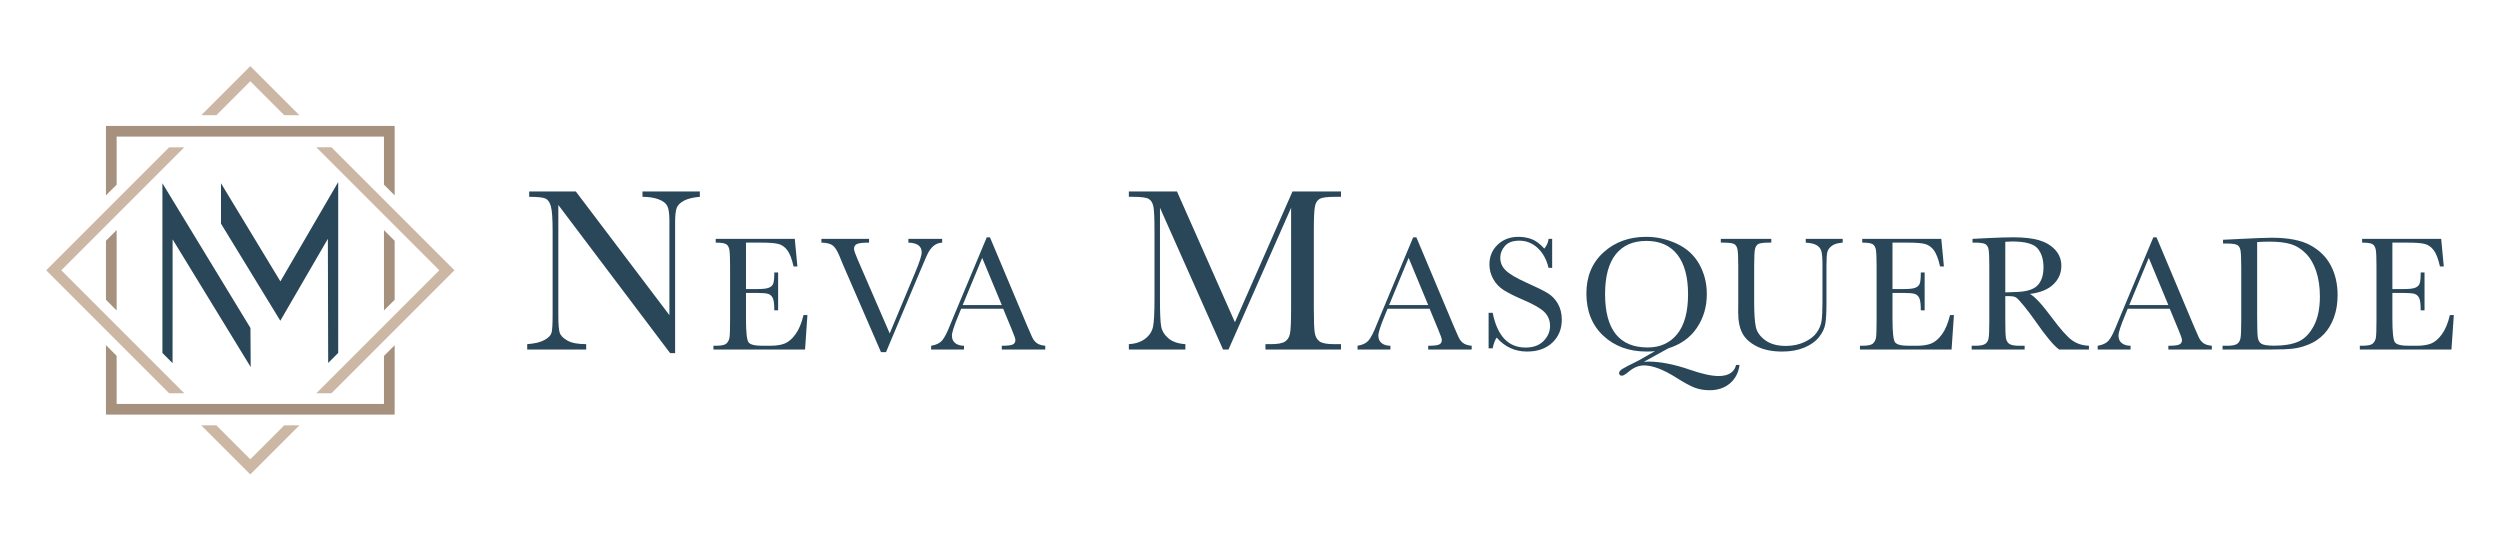
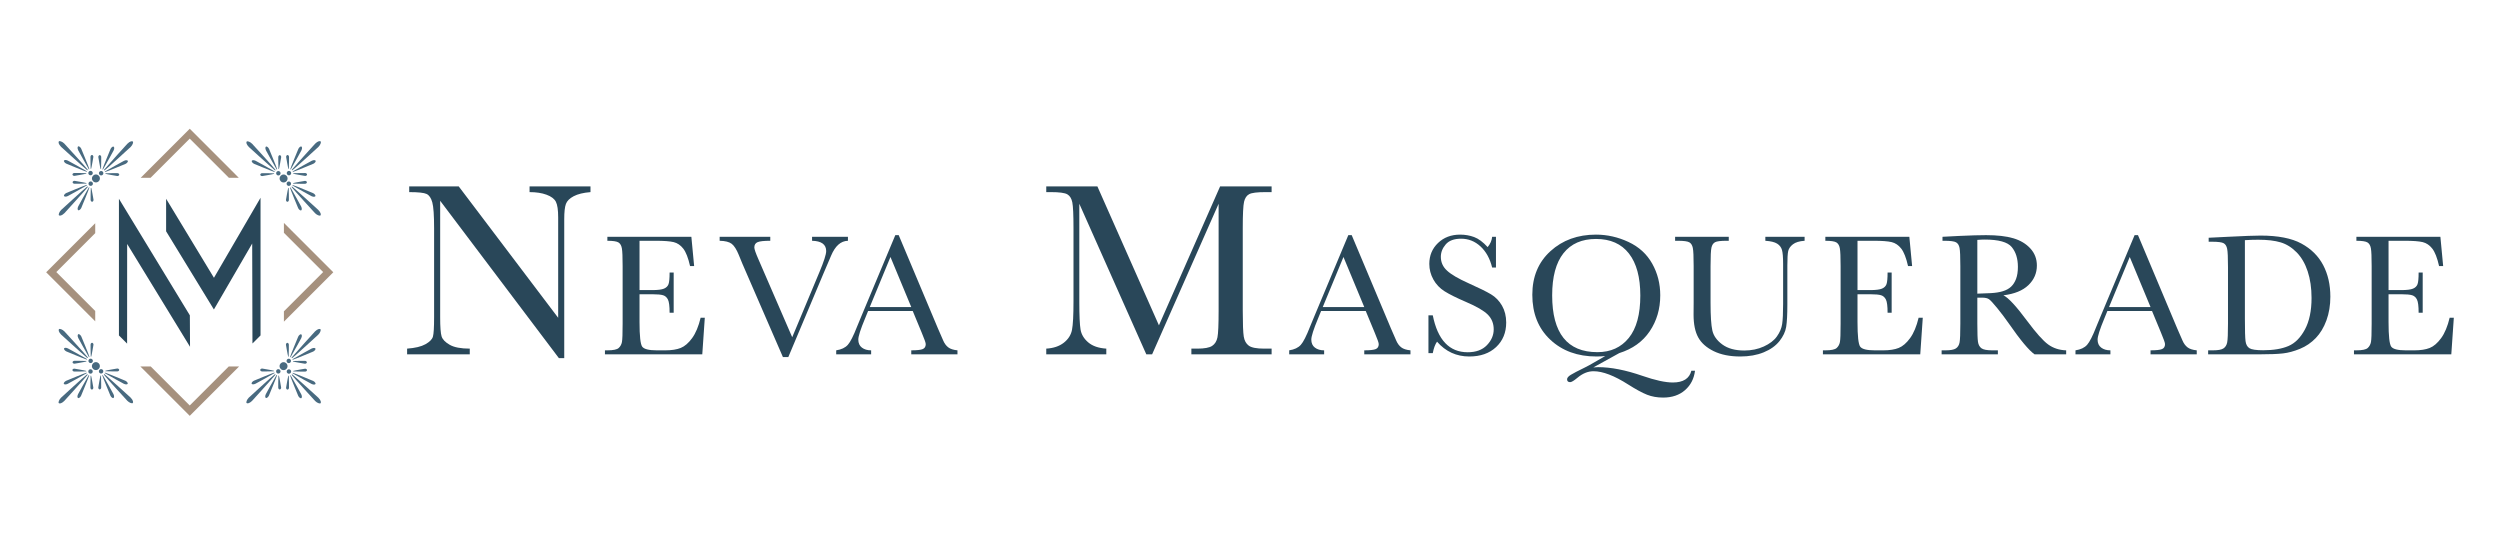
<svg xmlns="http://www.w3.org/2000/svg" id="Layer_1" data-name="Layer 1" viewBox="0 0 693.75 150">
  <defs>
    <style>
      .cls-1 {
        fill: #a6917e;
      }

      .cls-2 {
-         fill: #ccb7a5;
+         fill: #294759;
      }

      .cls-3 {
-         fill: #294759;
+         fill: #486a80;
      }
    </style>
  </defs>
  <g>
-     <path class="cls-3" d="M185.955,97.992l-31.019-41.111v30.437c0,2.523.124,4.183.372,4.981s.954,1.531,2.119,2.199,2.911,1.003,5.24,1.003v1.488h-16.367v-1.488c2.092-.151,3.687-.534,4.787-1.148s1.752-1.278,1.957-1.989.307-2.394.307-5.046v-23.256c0-3.364-.156-5.617-.469-6.76s-.809-1.876-1.488-2.199-2.194-.485-4.545-.485v-1.488h12.938l25.973,34.318v-26.232c0-1.941-.199-3.299-.598-4.076s-1.213-1.391-2.442-1.844-2.706-.679-4.431-.679v-1.488h15.914v1.488c-1.854.151-3.315.507-4.383,1.067s-1.747,1.235-2.038,2.022-.437,2.119-.437,3.995v36.291h-1.391Z" />
-     <path class="cls-3" d="M222.974,87.434h1.088l-.658,9.555h-25.426v-1.042h.633c1.526,0,2.509-.204,2.956-.612.445-.407.728-.925.849-1.55.12-.627.181-2.222.181-4.79v-15.057c0-2.34-.065-3.879-.193-4.619-.128-.739-.422-1.256-.883-1.551-.461-.294-1.43-.441-2.91-.441v-1.042h21.941l.724,7.652h-1.063c-.484-2.143-1.075-3.663-1.778-4.562-.702-.898-1.536-1.464-2.503-1.698-.965-.233-2.52-.35-4.663-.35h-4.257v12.883h3.26c1.495,0,2.54-.128,3.136-.385.597-.256.989-.644,1.178-1.166.189-.52.283-1.535.283-3.044h1.063v10.505h-1.063c0-1.706-.144-2.849-.43-3.43-.287-.581-.706-.96-1.257-1.132-.551-.174-1.482-.261-2.797-.261h-3.373v7.268c0,3.637.235,5.778.702,6.419s1.728.962,3.782.962h2.286c1.616,0,2.943-.208,3.985-.623s2.034-1.268,2.977-2.558c.943-1.291,1.687-3.069,2.23-5.333Z" />
-     <path class="cls-3" d="M245.873,97.713h-1.403l-10.597-24.407c-.195-.438-.505-1.193-.927-2.264-.589-1.449-1.209-2.423-1.857-2.921-.65-.499-1.698-.763-3.147-.792v-1.042h13.222v1.042c-1.646,0-2.751.121-3.317.363s-.849.701-.849,1.38c0,.438.354,1.465,1.063,3.08l8.83,20.378,7.088-16.958c1.191-2.838,1.788-4.687,1.788-5.547,0-1.736-1.23-2.633-3.69-2.694v-1.042h9.373v1.042c-.951.03-1.788.369-2.513,1.019-.725.648-1.35,1.6-1.879,2.853l-2.061,4.822-9.125,21.69Z" />
-     <path class="cls-3" d="M278.379,85.669h-11.66l-.792,1.947c-1.177,2.822-1.766,4.663-1.766,5.524,0,.92.313,1.619.939,2.094s1.43.713,2.411.713v1.042h-9.124v-1.042c1.359-.212,2.369-.69,3.034-1.438.664-.747,1.464-2.321,2.4-4.721.075-.226.438-1.101,1.086-2.625l8.921-21.306h.884l10.256,24.384,1.404,3.216c.317.725.743,1.294,1.279,1.709.535.416,1.34.677,2.411.782v1.042h-12.067v-1.042c1.478,0,2.478-.109,3-.329.52-.218.78-.652.78-1.302,0-.332-.348-1.321-1.042-2.965l-2.354-5.683ZM277.994,84.65l-5.434-13.088-5.412,13.088h10.846Z" />
-     <path class="cls-3" d="M342.688,89.421l15.979-36.291h13.456v1.488h-1.617c-2.156,0-3.569.178-4.237.534s-1.116,1.019-1.342,1.989-.34,3.278-.34,6.922v21.51c0,3.45.086,5.709.259,6.776s.609,1.86,1.31,2.377,2.043.776,4.027.776h1.941v1.488h-20.96v-1.488h1.553c1.854,0,3.143-.237,3.865-.712s1.186-1.213,1.391-2.216c.205-1.003.307-3.337.307-7.003v-27.914l-17.369,39.332h-1.52l-17.499-39.332v25.682c0,3.515.108,5.908.323,7.181.216,1.272.884,2.388,2.005,3.348s2.695,1.504,4.722,1.633v1.488h-15.687v-1.488c1.876-.108,3.402-.62,4.577-1.536s1.892-2.043,2.151-3.38.388-3.817.388-7.439v-19.084c0-3.493-.102-5.747-.307-6.76s-.636-1.714-1.294-2.102-2.097-.582-4.318-.582h-1.197v-1.488h13.359l16.076,36.291Z" />
-     <path class="cls-3" d="M396.71,85.669h-11.66l-.792,1.947c-1.177,2.822-1.766,4.663-1.766,5.524,0,.92.313,1.619.939,2.094s1.43.713,2.411.713v1.042h-9.124v-1.042c1.359-.212,2.369-.69,3.034-1.438.664-.747,1.464-2.321,2.4-4.721.075-.226.438-1.101,1.086-2.625l8.921-21.306h.884l10.256,24.384,1.404,3.216c.317.725.743,1.294,1.279,1.709.535.416,1.34.677,2.411.782v1.042h-12.067v-1.042c1.478,0,2.478-.109,3-.329.52-.218.78-.652.78-1.302,0-.332-.348-1.321-1.042-2.965l-2.354-5.683ZM396.325,84.65l-5.434-13.088-5.412,13.088h10.846Z" />
-     <path class="cls-3" d="M413.088,96.673v-9.872h1.132c1.283,6.43,4.325,9.646,9.125,9.646,2.158,0,3.83-.616,5.015-1.846,1.185-1.229,1.778-2.606,1.778-4.132,0-1.539-.522-2.83-1.562-3.871-1.042-1.027-2.943-2.129-5.706-3.306-2.461-1.057-4.317-1.981-5.57-2.774-1.253-.792-2.23-1.823-2.931-3.09-.702-1.268-1.054-2.619-1.054-4.054,0-2.187.759-4.011,2.276-5.468,1.516-1.457,3.438-2.185,5.761-2.185,1.299,0,2.522.212,3.668.633,1.147.423,2.325,1.299,3.532,2.627.694-.83,1.086-1.728,1.177-2.694h.997v8.038h-.997c-.573-2.34-1.588-4.181-3.044-5.524s-3.144-2.015-5.061-2.015c-1.826,0-3.166.495-4.019,1.482-.853.989-1.279,2.071-1.279,3.249,0,1.419.535,2.619,1.608,3.6,1.055.996,2.965,2.113,5.728,3.35,2.642,1.178,4.562,2.125,5.763,2.842,1.199.717,2.162,1.709,2.887,2.977.724,1.268,1.086,2.732,1.086,4.392,0,2.627-.876,4.763-2.627,6.408-1.751,1.644-4.09,2.468-7.019,2.468-3.365,0-6.174-1.291-8.422-3.872-.499.71-.869,1.706-1.111,2.989h-1.132Z" />
-     <path class="cls-3" d="M459.265,97.442c-.71.075-1.472.113-2.287.113-4.935,0-8.962-1.468-12.08-4.404-3.117-2.935-4.675-6.841-4.675-11.717,0-4.724,1.581-8.524,4.744-11.4,3.162-2.875,7.12-4.313,11.875-4.313,2.929,0,5.759.637,8.491,1.914,2.732,1.275,4.801,3.162,6.204,5.66,1.404,2.497,2.106,5.264,2.106,8.298,0,3.532-.918,6.656-2.751,9.373-1.834,2.717-4.488,4.619-7.96,5.706l-6.77,3.736c.468-.046.876-.069,1.222-.069,3.352,0,7.208.755,11.57,2.264,3.352,1.162,6.008,1.744,7.97,1.744,2.717,0,4.332-1.027,4.845-3.08h.951c-.257,2.084-1.125,3.774-2.604,5.071-1.48,1.298-3.39,1.947-5.729,1.947-1.539,0-2.939-.249-4.199-.747-1.26-.499-2.902-1.389-4.925-2.673-3.623-2.309-6.642-3.464-9.057-3.464-1.449,0-2.853.573-4.212,1.721-.906.753-1.532,1.132-1.879,1.132-.544,0-.815-.249-.815-.748,0-.377.325-.766.973-1.166.65-.4,1.872-1.038,3.668-1.914.377-.181.755-.377,1.132-.588l4.189-2.4ZM445.408,81.593c0,4.935.985,8.642,2.956,11.117,1.969,2.476,4.925,3.713,8.864,3.713,3.456,0,6.189-1.237,8.195-3.713,2.008-2.476,3.012-6.167,3.012-11.073,0-4.77-.989-8.426-2.966-10.969s-4.845-3.815-8.604-3.815c-3.698,0-6.532,1.241-8.501,3.725-1.97,2.482-2.956,6.155-2.956,11.015Z" />
-     <path class="cls-3" d="M501.093,66.287h10.256v1.042c-1.359.09-2.373.396-3.046.916-.671.522-1.082,1.106-1.233,1.755-.151.65-.226,1.91-.226,3.782v10.212c0,2.611-.102,4.55-.306,5.818s-.792,2.513-1.766,3.736c-.974,1.222-2.344,2.197-4.111,2.921-1.766.725-3.803,1.088-6.113,1.088-2.732,0-5.045-.465-6.939-1.392-1.894-.929-3.245-2.129-4.053-3.601-.807-1.472-1.212-3.445-1.212-5.921l.023-3.147v-9.555c0-2.445-.071-4.022-.216-4.732-.143-.709-.445-1.199-.906-1.472-.46-.271-1.468-.407-3.022-.407h-.702v-1.042h14.015v1.042h-.612c-1.509,0-2.497.124-2.965.373-.469.249-.782.713-.941,1.392-.158.679-.237,2.295-.237,4.845v9.669c0,3.35.155,5.728.464,7.132.31,1.404,1.182,2.631,2.616,3.679,1.434,1.05,3.342,1.574,5.728,1.574,1.872,0,3.574-.352,5.107-1.054,1.531-.701,2.671-1.577,3.418-2.625.748-1.05,1.204-2.129,1.371-3.239.166-1.109.249-2.856.249-5.241v-10.461c0-1.735-.098-2.95-.295-3.644-.195-.694-.619-1.245-1.268-1.654-.648-.407-1.675-.656-3.078-.747v-1.042Z" />
-     <path class="cls-3" d="M541.131,87.434h1.088l-.658,9.555h-25.426v-1.042h.633c1.526,0,2.509-.204,2.956-.612.445-.407.728-.925.849-1.55.12-.627.181-2.222.181-4.79v-15.057c0-2.34-.065-3.879-.193-4.619-.128-.739-.422-1.256-.883-1.551-.461-.294-1.43-.441-2.91-.441v-1.042h21.941l.724,7.652h-1.063c-.484-2.143-1.075-3.663-1.778-4.562-.702-.898-1.536-1.464-2.503-1.698-.965-.233-2.52-.35-4.663-.35h-4.257v12.883h3.26c1.495,0,2.54-.128,3.136-.385.597-.256.989-.644,1.178-1.166.189-.52.283-1.535.283-3.044h1.063v10.505h-1.063c0-1.706-.144-2.849-.43-3.43-.287-.581-.706-.96-1.257-1.132-.551-.174-1.482-.261-2.797-.261h-3.373v7.268c0,3.637.235,5.778.702,6.419s1.728.962,3.782.962h2.286c1.616,0,2.943-.208,3.985-.623s2.034-1.268,2.977-2.558c.943-1.291,1.687-3.069,2.23-5.333Z" />
-     <path class="cls-3" d="M579.677,96.99h-8.264c-1.464-1.027-3.705-3.713-6.724-8.061-.966-1.388-1.97-2.721-3.012-3.996-1.042-1.276-1.759-2.053-2.151-2.333-.392-.279-1.004-.418-1.834-.418h-1.222v6.814c0,2.415.057,3.997.17,4.744s.415,1.302.906,1.664,1.43.543,2.819.543h1.472v1.042h-14.694v-1.042h.996c1.313,0,2.222-.166,2.728-.499.505-.332.826-.849.962-1.55.136-.702.204-2.336.204-4.903v-15.057c0-2.445-.067-4.022-.204-4.732-.136-.709-.438-1.199-.906-1.472-.468-.271-1.48-.407-3.034-.407h-.52v-1.042l4.392-.226c2.929-.136,5.252-.204,6.973-.204,2.929,0,5.31.271,7.144.815,1.833.543,3.317,1.434,4.449,2.671s1.698,2.717,1.698,4.438c0,2.007-.74,3.721-2.22,5.139-1.478,1.419-3.652,2.302-6.52,2.65,1.283.619,3.35,2.853,6.204,6.702,2.325,3.124,4.151,5.17,5.48,6.136,1.328.965,2.898,1.478,4.709,1.539v1.042ZM556.47,81.14c1.132-.031,2.302-.075,3.509-.136s2.256-.226,3.147-.499c.891-.271,1.612-.667,2.163-1.189.551-.52.985-1.204,1.302-2.049s.476-1.887.476-3.124c0-2.159-.54-3.887-1.62-5.186-1.078-1.298-3.43-1.946-7.053-1.946-.558,0-1.199.03-1.925.09v14.038Z" />
-     <path class="cls-3" d="M602.101,85.669h-11.66l-.792,1.947c-1.177,2.822-1.766,4.663-1.766,5.524,0,.92.313,1.619.939,2.094s1.43.713,2.411.713v1.042h-9.124v-1.042c1.359-.212,2.369-.69,3.034-1.438.664-.747,1.464-2.321,2.4-4.721.075-.226.438-1.101,1.086-2.625l8.921-21.306h.884l10.256,24.384,1.404,3.216c.317.725.743,1.294,1.279,1.709.535.416,1.34.677,2.411.782v1.042h-12.067v-1.042c1.478,0,2.478-.109,3-.329.52-.218.78-.652.78-1.302,0-.332-.348-1.321-1.042-2.965l-2.354-5.683ZM601.717,84.65l-5.434-13.088-5.412,13.088h10.846Z" />
-     <path class="cls-3" d="M616.895,66.536l5.05-.249c4.212-.212,7.049-.317,8.514-.317,4.558,0,8.113.694,10.663,2.082,2.551,1.389,4.45,3.272,5.695,5.65s1.868,5.121,1.868,8.231c0,2.249-.34,4.306-1.019,6.17-.679,1.864-1.612,3.411-2.797,4.642-1.186,1.23-2.559,2.166-4.121,2.807s-3.044,1.042-4.449,1.199c-1.404.159-3.381.239-5.933.239h-13.607v-1.042h1.267c1.314,0,2.222-.166,2.729-.499.505-.332.83-.849.973-1.55.144-.702.216-2.336.216-4.903v-14.807c0-2.445-.071-4.026-.216-4.743-.143-.717-.445-1.208-.906-1.472s-1.468-.396-3.023-.396h-.906v-1.042ZM626.36,67.17v20.514c0,3.034.057,4.989.17,5.864.113.876.453,1.491,1.019,1.845.566.356,1.761.532,3.589.532,2.671,0,4.868-.365,6.588-1.098,1.721-.732,3.159-2.173,4.314-4.323s1.732-4.895,1.732-8.231c0-2.596-.336-4.914-1.008-6.952-.671-2.038-1.633-3.694-2.887-4.969-1.252-1.276-2.642-2.144-4.166-2.604-1.524-.461-3.478-.691-5.864-.691-1.147,0-2.31.038-3.487.113Z" />
-     <path class="cls-3" d="M679.849,87.434h1.088l-.658,9.555h-25.426v-1.042h.633c1.526,0,2.509-.204,2.956-.612.445-.407.728-.925.849-1.55.12-.627.181-2.222.181-4.79v-15.057c0-2.34-.065-3.879-.193-4.619-.128-.739-.422-1.256-.883-1.551-.461-.294-1.43-.441-2.91-.441v-1.042h21.941l.724,7.652h-1.063c-.484-2.143-1.075-3.663-1.778-4.562-.702-.898-1.536-1.464-2.503-1.698-.965-.233-2.52-.35-4.663-.35h-4.257v12.883h3.26c1.495,0,2.54-.128,3.136-.385.597-.256.989-.644,1.178-1.166.189-.52.283-1.535.283-3.044h1.063v10.505h-1.063c0-1.706-.144-2.849-.43-3.43-.287-.581-.706-.96-1.257-1.132-.551-.174-1.482-.261-2.797-.261h-3.373v7.268c0,3.637.235,5.778.702,6.419s1.728.962,3.782.962h2.286c1.616,0,2.943-.208,3.985-.623s2.034-1.268,2.977-2.558c.943-1.291,1.687-3.069,2.23-5.333Z" />
+     <path class="cls-2" d="M155.1,99.39l-32.953-43.673v32.334c0,2.68.132,4.444.395,5.292s1.014,1.626,2.251,2.337,3.093,1.065,5.567,1.065v1.581h-17.387v-1.581c2.222-.16,3.917-.567,5.085-1.22s1.861-1.357,2.079-2.113.326-2.543.326-5.36v-24.706c0-3.574-.166-5.967-.498-7.182s-.859-1.993-1.581-2.337-2.331-.515-4.828-.515v-1.581h13.745l27.592,36.458v-27.867c0-2.062-.212-3.505-.636-4.33s-1.289-1.478-2.594-1.959-2.875-.722-4.708-.722v-1.581h16.906v1.581c-1.97.16-3.522.538-4.656,1.134s-1.856,1.311-2.165,2.148-.464,2.251-.464,4.244v38.554h-1.478Z" />
+     <path class="cls-2" d="M194.427,88.174h1.155l-.699,10.151h-27.011v-1.107h.673c1.621,0,2.666-.216,3.14-.65.472-.432.773-.982.902-1.646.127-.666.192-2.361.192-5.088v-15.995c0-2.485-.069-4.121-.205-4.907-.136-.785-.448-1.334-.938-1.648-.49-.312-1.519-.468-3.091-.468v-1.107h23.309l.769,8.129h-1.13c-.514-2.276-1.143-3.891-1.888-4.846-.746-.954-1.632-1.555-2.659-1.804-1.025-.248-2.677-.372-4.954-.372h-4.523v13.686h3.463c1.588,0,2.699-.136,3.332-.409.634-.272,1.051-.684,1.251-1.238.2-.553.301-1.631.301-3.234h1.13v11.16h-1.13c0-1.813-.153-3.027-.457-3.644-.305-.617-.75-1.019-1.336-1.203-.586-.185-1.575-.278-2.971-.278h-3.584v7.721c0,3.864.249,6.138.746,6.819s1.835,1.022,4.017,1.022h2.428c1.717,0,3.127-.22,4.234-.661s2.16-1.347,3.163-2.717c1.002-1.372,1.793-3.26,2.37-5.665Z" />
+     <path class="cls-2" d="M218.753,99.094h-1.49l-11.258-25.929c-.208-.465-.537-1.267-.985-2.405-.626-1.539-1.284-2.574-1.973-3.103-.69-.53-1.804-.81-3.343-.842v-1.107h14.047v1.107c-1.748,0-2.922.129-3.523.385s-.902.744-.902,1.466c0,.465.377,1.556,1.13,3.271l9.381,21.648,7.529-18.015c1.266-3.015,1.9-4.98,1.9-5.893,0-1.844-1.307-2.798-3.92-2.862v-1.107h9.958v1.107c-1.011.031-1.9.392-2.67,1.082-.77.689-1.435,1.699-1.996,3.031l-2.189,5.123-9.694,23.042Z" />
+     <path class="cls-2" d="M253.285,86.299h-12.387l-.842,2.069c-1.25,2.998-1.876,4.954-1.876,5.869,0,.978.332,1.72.998,2.225s1.519.757,2.561.757v1.107h-9.693v-1.107c1.443-.225,2.517-.733,3.223-1.528.706-.793,1.555-2.465,2.55-5.015.08-.241.465-1.17,1.154-2.789l9.477-22.634h.939l10.895,25.904,1.492,3.416c.336.77.789,1.374,1.359,1.815.568.442,1.423.719,2.561.83v1.107h-12.82v-1.107c1.571,0,2.633-.116,3.187-.349.553-.232.829-.693.829-1.383,0-.352-.369-1.403-1.107-3.15l-2.501-6.038ZM252.877,85.216l-5.773-13.904-5.75,13.904h11.523Z" />
+     <path class="cls-2" d="M321.603,90.285l16.975-38.554h14.294v1.581h-1.718c-2.291,0-3.791.189-4.501.567s-1.185,1.082-1.426,2.113-.361,3.482-.361,7.353v22.85c0,3.665.092,6.065.275,7.199s.647,1.976,1.392,2.526,2.17.825,4.278.825h2.062v1.581h-22.266v-1.581h1.649c1.97,0,3.339-.252,4.106-.756s1.26-1.289,1.478-2.354c.218-1.065.326-3.545.326-7.439v-29.654l-18.452,41.784h-1.615l-18.59-41.784v27.283c0,3.734.115,6.277.344,7.628.229,1.352.939,2.537,2.13,3.556s2.863,1.598,5.017,1.735v1.581h-16.665v-1.581c1.993-.115,3.614-.659,4.862-1.632s2.01-2.17,2.285-3.591.412-4.055.412-7.903v-20.273c0-3.711-.109-6.105-.326-7.182s-.676-1.821-1.374-2.233-2.228-.619-4.587-.619h-1.271v-1.581h14.191l17.078,38.554Z" />
+     <path class="cls-2" d="M378.993,86.299h-12.387l-.842,2.069c-1.25,2.998-1.876,4.954-1.876,5.869,0,.978.332,1.72.998,2.225s1.519.757,2.561.757v1.107h-9.693v-1.107c1.443-.225,2.517-.733,3.223-1.528.706-.793,1.555-2.465,2.55-5.015.08-.241.465-1.17,1.154-2.789l9.477-22.634h.939l10.895,25.904,1.492,3.416c.336.77.789,1.374,1.359,1.815.568.442,1.423.719,2.561.83v1.107h-12.82v-1.107c1.571,0,2.633-.116,3.187-.349.553-.232.829-.693.829-1.383,0-.352-.369-1.403-1.107-3.15l-2.501-6.038ZM378.584,85.216l-5.773-13.904-5.75,13.904h11.523Z" />
+     <path class="cls-2" d="M396.392,97.989v-10.487h1.203c1.363,6.831,4.594,10.247,9.694,10.247,2.292,0,4.069-.654,5.327-1.961,1.258-1.306,1.888-2.769,1.888-4.39,0-1.635-.554-3.007-1.659-4.112-1.107-1.091-3.127-2.262-6.062-3.512-2.614-1.122-4.586-2.105-5.917-2.946-1.332-.842-2.37-1.937-3.114-3.283-.746-1.347-1.12-2.782-1.12-4.307,0-2.324.806-4.261,2.418-5.809,1.611-1.548,3.652-2.321,6.121-2.321,1.38,0,2.679.225,3.897.673,1.218.45,2.47,1.38,3.753,2.79.737-.882,1.154-1.835,1.25-2.862h1.059v8.539h-1.059c-.608-2.485-1.687-4.441-3.234-5.869s-3.34-2.14-5.376-2.14c-1.94,0-3.363.525-4.269,1.575-.906,1.051-1.359,2.201-1.359,3.452,0,1.508.568,2.782,1.708,3.824,1.121,1.058,3.15,2.245,6.085,3.559,2.806,1.251,4.846,2.258,6.122,3.02,1.274.762,2.296,1.815,3.067,3.163.769,1.347,1.154,2.902,1.154,4.666,0,2.79-.931,5.06-2.79,6.808-1.86,1.747-4.345,2.621-7.456,2.621-3.575,0-6.559-1.372-8.947-4.113-.53.755-.923,1.813-1.18,3.176h-1.203Z" />
+     <path class="cls-2" d="M445.448,98.806c-.755.08-1.563.12-2.43.12-5.243,0-9.521-1.559-12.833-4.679-3.312-3.118-4.967-7.267-4.967-12.447,0-5.018,1.679-9.056,5.04-12.111,3.359-3.054,7.564-4.582,12.615-4.582,3.111,0,6.118.677,9.02,2.033,2.902,1.354,5.1,3.359,6.59,6.013,1.492,2.653,2.238,5.592,2.238,8.815,0,3.753-.975,7.071-2.922,9.958-1.949,2.886-4.768,4.907-8.456,6.062l-7.192,3.969c.497-.049.931-.073,1.299-.073,3.561,0,7.657.802,12.291,2.405,3.561,1.234,6.383,1.853,8.467,1.853,2.886,0,4.602-1.091,5.147-3.271h1.011c-.273,2.213-1.195,4.009-2.766,5.388-1.572,1.379-3.601,2.069-6.086,2.069-1.635,0-3.123-.265-4.461-.793-1.339-.53-3.083-1.476-5.232-2.839-3.848-2.453-7.056-3.68-9.621-3.68-1.539,0-3.031.608-4.474,1.828-.962.8-1.628,1.203-1.996,1.203-.578,0-.866-.265-.866-.795,0-.401.345-.813,1.034-1.238.69-.425,1.989-1.102,3.897-2.033.401-.192.802-.401,1.203-.624l4.45-2.55ZM430.727,81.969c0,5.243,1.047,9.18,3.14,11.81,2.092,2.63,5.232,3.944,9.416,3.944,3.671,0,6.574-1.314,8.706-3.944,2.133-2.63,3.2-6.552,3.2-11.763,0-5.067-1.051-8.951-3.151-11.653-2.1-2.702-5.147-4.053-9.14-4.053-3.929,0-6.94,1.319-9.031,3.957-2.093,2.637-3.14,6.539-3.14,11.702Z" />
+     <path class="cls-2" d="M489.883,65.709h10.895v1.107c-1.443.096-2.521.421-3.236.974-.713.554-1.15,1.175-1.31,1.864-.16.69-.241,2.029-.241,4.017v10.848c0,2.773-.109,4.834-.325,6.181s-.842,2.67-1.876,3.969c-1.035,1.299-2.49,2.334-4.367,3.103-1.876.77-4.04,1.155-6.494,1.155-2.902,0-5.359-.494-7.372-1.479-2.012-.986-3.448-2.262-4.305-3.826-.858-1.563-1.287-3.659-1.287-6.29l.024-3.343v-10.151c0-2.597-.076-4.272-.229-5.027-.152-.753-.472-1.274-.962-1.563-.488-.288-1.559-.432-3.21-.432h-.746v-1.107h14.889v1.107h-.65c-1.604,0-2.653.132-3.15.397-.498.265-.83.757-.999,1.479-.168.722-.252,2.438-.252,5.147v10.271c0,3.559.165,6.085.493,7.577.329,1.492,1.256,2.795,2.779,3.909,1.523,1.115,3.551,1.672,6.085,1.672,1.989,0,3.797-.374,5.425-1.12,1.626-.744,2.838-1.675,3.631-2.789.795-1.115,1.279-2.262,1.456-3.44.176-1.178.265-3.034.265-5.568v-11.113c0-1.843-.105-3.134-.314-3.871-.208-.737-.657-1.323-1.347-1.757-.689-.432-1.78-.697-3.27-.793v-1.107Z" />
+     <path class="cls-2" d="M532.416,88.174h1.155l-.699,10.151h-27.011v-1.107h.673c1.621,0,2.666-.216,3.14-.65.472-.432.773-.982.902-1.646.127-.666.192-2.361.192-5.088v-15.995c0-2.485-.069-4.121-.205-4.907-.136-.785-.448-1.334-.938-1.648-.49-.312-1.519-.468-3.091-.468v-1.107h23.309l.769,8.129h-1.13c-.514-2.276-1.143-3.891-1.888-4.846-.746-.954-1.632-1.555-2.659-1.804-1.025-.248-2.677-.372-4.954-.372h-4.523v13.686h3.463c1.588,0,2.699-.136,3.332-.409.634-.272,1.051-.684,1.251-1.238.2-.553.301-1.631.301-3.234h1.13v11.16h-1.13c0-1.813-.153-3.027-.457-3.644-.305-.617-.75-1.019-1.336-1.203-.586-.185-1.575-.278-2.971-.278h-3.584v7.721c0,3.864.249,6.138.746,6.819s1.835,1.022,4.017,1.022h2.428c1.717,0,3.127-.22,4.234-.661s2.16-1.347,3.163-2.717c1.002-1.372,1.793-3.26,2.37-5.665Z" />
+     <path class="cls-2" d="M573.365,98.325h-8.779c-1.555-1.091-3.936-3.944-7.143-8.563-1.027-1.475-2.093-2.891-3.2-4.245-1.107-1.356-1.868-2.181-2.285-2.478-.417-.296-1.067-.444-1.949-.444h-1.299v7.239c0,2.566.06,4.247.18,5.04s.441,1.383.962,1.768,1.519.577,2.995.577h1.563v1.107h-15.61v-1.107h1.058c1.395,0,2.361-.176,2.898-.53.537-.352.878-.902,1.022-1.646.145-.746.216-2.481.216-5.209v-15.995c0-2.597-.072-4.272-.216-5.027-.145-.753-.465-1.274-.962-1.563-.497-.288-1.572-.432-3.223-.432h-.553v-1.107l4.666-.241c3.111-.145,5.579-.216,7.408-.216,3.111,0,5.641.288,7.59.866,1.947.577,3.523,1.523,4.726,2.838s1.804,2.886,1.804,4.715c0,2.132-.786,3.953-2.358,5.459-1.571,1.508-3.88,2.445-6.927,2.815,1.363.657,3.559,3.031,6.59,7.12,2.47,3.319,4.41,5.492,5.821,6.519,1.41,1.025,3.078,1.571,5.002,1.635v1.107ZM548.711,81.488c1.203-.033,2.445-.08,3.728-.145s2.397-.241,3.343-.53c.946-.288,1.712-.709,2.298-1.263.586-.553,1.047-1.279,1.383-2.176.336-.898.505-2.004.505-3.319,0-2.294-.574-4.129-1.721-5.509-1.145-1.379-3.644-2.067-7.492-2.067-.593,0-1.274.031-2.045.096v14.913Z" />
+     <path class="cls-2" d="M597.186,86.299h-12.387l-.842,2.069c-1.25,2.998-1.876,4.954-1.876,5.869,0,.978.332,1.72.998,2.225s1.519.757,2.561.757v1.107h-9.693v-1.107c1.443-.225,2.517-.733,3.223-1.528.706-.793,1.555-2.465,2.55-5.015.08-.241.465-1.17,1.154-2.789l9.477-22.634h.939l10.895,25.904,1.492,3.416c.336.77.789,1.374,1.359,1.815.568.442,1.423.719,2.561.83v1.107h-12.82v-1.107c1.571,0,2.633-.116,3.187-.349.553-.232.829-.693.829-1.383,0-.352-.369-1.403-1.107-3.15l-2.501-6.038ZM596.778,85.216l-5.773-13.904-5.75,13.904h11.523Z" />
+     <path class="cls-2" d="M612.903,65.974l5.365-.265c4.474-.225,7.488-.336,9.044-.336,4.842,0,8.619.737,11.328,2.212,2.71,1.476,4.728,3.476,6.05,6.002s1.984,5.441,1.984,8.744c0,2.39-.361,4.574-1.082,6.554-.722,1.98-1.712,3.624-2.971,4.931-1.26,1.307-2.719,2.301-4.378,2.982s-3.234,1.107-4.726,1.274c-1.492.169-3.592.253-6.302.253h-14.455v-1.107h1.346c1.396,0,2.361-.176,2.899-.53.537-.352.882-.902,1.034-1.646.153-.746.229-2.481.229-5.209v-15.73c0-2.597-.076-4.277-.229-5.038-.152-.762-.472-1.283-.962-1.563s-1.559-.421-3.211-.421h-.962v-1.107ZM622.958,66.647v21.792c0,3.223.06,5.3.18,6.229.12.931.481,1.583,1.082,1.96.601.378,1.871.566,3.813.566,2.838,0,5.171-.388,6.998-1.167,1.828-.777,3.356-2.308,4.583-4.593,1.227-2.285,1.84-5.2,1.84-8.744,0-2.758-.357-5.22-1.071-7.385-.713-2.165-1.735-3.924-3.067-5.279-1.33-1.356-2.806-2.278-4.425-2.766-1.619-.49-3.695-.734-6.229-.734-1.218,0-2.454.04-3.704.12Z" />
+     <path class="cls-2" d="M679.781,88.174h1.155l-.699,10.151h-27.011v-1.107h.673c1.621,0,2.666-.216,3.14-.65.472-.432.773-.982.902-1.646.127-.666.192-2.361.192-5.088v-15.995c0-2.485-.069-4.121-.205-4.907-.136-.785-.448-1.334-.938-1.648-.49-.312-1.519-.468-3.091-.468v-1.107h23.309l.769,8.129h-1.13c-.514-2.276-1.143-3.891-1.888-4.846-.746-.954-1.632-1.555-2.659-1.804-1.025-.248-2.677-.372-4.954-.372h-4.523v13.686h3.463c1.588,0,2.699-.136,3.332-.409.634-.272,1.051-.684,1.251-1.238.2-.553.301-1.631.301-3.234h1.13v11.16h-1.13c0-1.813-.153-3.027-.457-3.644-.305-.617-.75-1.019-1.336-1.203-.586-.185-1.575-.278-2.971-.278h-3.584v7.721c0,3.864.249,6.138.746,6.819s1.835,1.022,4.017,1.022h2.428c1.717,0,3.127-.22,4.234-.661s2.16-1.347,3.163-2.717c1.002-1.372,1.793-3.26,2.37-5.665Z" />
  </g>
  <g>
    <g>
-       <polygon class="cls-3" points="45.069 50.858 69.503 91.017 69.566 101.858 47.9 66.425 47.885 100.762 45.069 97.945 45.069 50.858" />
-       <polygon class="cls-3" points="61.323 50.858 77.805 78.081 93.853 50.516 93.853 97.934 91.071 100.717 90.981 66.276 77.788 89.004 61.323 62.063 61.323 50.858" />
+       <polygon class="cls-2" points="33.004 55.159 52.685 87.506 52.735 96.237 35.285 67.698 35.272 95.355 33.004 93.086 33.004 55.159" />
+       <polygon class="cls-2" points="46.096 55.159 59.371 77.086 72.297 54.884 72.297 93.077 70.056 95.319 69.984 67.578 59.357 85.884 46.096 64.185 46.096 55.159" />
    </g>
    <g>
-       <polygon class="cls-1" points="109.516 95.801 109.516 115.057 29.403 115.057 29.403 95.779 32.37 98.746 32.37 112.089 106.549 112.089 106.549 98.766 109.516 95.801" />
-       <polygon class="cls-1" points="109.516 34.949 109.516 54.203 106.549 51.239 106.549 37.916 32.37 37.916 32.37 51.24 29.403 54.207 29.403 34.949 109.516 34.949" />
-       <polygon class="cls-1" points="109.516 66.827 109.516 83.197 106.549 86.164 106.549 63.851 109.516 66.827" />
-       <polygon class="cls-1" points="32.37 63.838 32.37 86.156 29.403 83.191 29.403 66.806 32.37 63.838" />
+       <g>
+         <g>
+           <path class="cls-3" d="M24.333,47.217c-.035.04-.138.018-.166-.005-1.689-1.424-7.208-6.455-7.208-6.455-.76-.76-.801-1.354-.615-1.537.179-.176.925.046,1.493.614,0,0,5.917,6.439,6.457,7.186.026.036.079.152.039.196Z" />
+           <path class="cls-3" d="M24.748,46.989c-.035.019-.097-.012-.109-.032-.717-1.182-2.951-5.28-2.951-5.28-.288-.606-.146-.985.029-1.067.169-.079.602.188.818.642,0,0,2.097,5.047,2.243,5.607.007.027.009.109-.03.129Z" />
+           <path class="cls-3" d="M24.119,47.619c.019-.035-.012-.097-.032-.109-1.182-.717-5.28-2.951-5.28-2.951-.606-.288-.985-.146-1.067.029-.079.169.188.602.642.818,0,0,5.047,2.097,5.607,2.243.027.007.109.009.129-.03Z" />
+           <path class="cls-3" d="M23.968,48.119c-.002-.034-.035-.067-.047-.068-.762-.052-3.329-.047-3.329-.047-.367.032-.499.292-.484.457.014.158.269.372.543.348,0,0,2.963-.494,3.266-.614.015-.006.053-.038.051-.075Z" />
+           <path class="cls-3" d="M25.221,46.866c-.034-.002-.067-.035-.068-.047-.052-.762-.047-3.329-.047-3.329.032-.367.292-.499.457-.484.158.014.372.269.348.543,0,0-.494,2.963-.614,3.266-.006.015-.038.053-.075.051Z" />
+           <circle class="cls-3" cx="25.129" cy="48.027" r=".616" />
+         </g>
+         <g>
+           <path class="cls-3" d="M28.877,47.271c-.04-.035-.018-.138.005-.166,1.424-1.689,6.455-7.208,6.455-7.208.76-.76,1.354-.801,1.537-.615.176.179-.046.925-.614,1.493,0,0-6.439,5.917-7.186,6.457-.036.026-.152.079-.196.039Z" />
+           <path class="cls-3" d="M29.105,47.686c-.019-.035.012-.097.032-.109,1.182-.717,5.28-2.951,5.28-2.951.606-.288.985-.146,1.067.029.079.169-.188.602-.642.818,0,0-5.047,2.097-5.607,2.243-.027.007-.109.009-.129-.03Z" />
+           <path class="cls-3" d="M28.475,47.057c.035.019.097-.012.109-.032.717-1.182,2.951-5.28,2.951-5.28.288-.606.146-.985-.029-1.067-.169-.079-.602.188-.818.642,0,0-2.097,5.047-2.243,5.607-.007.027-.009.109.03.129Z" />
+           <path class="cls-3" d="M27.975,46.906c.034-.002.067-.035.068-.047.052-.762.047-3.329.047-3.329-.032-.367-.292-.499-.457-.484-.158.014-.372.269-.348.543,0,0,.494,2.963.614,3.266.006.015.038.053.075.051Z" />
+           <path class="cls-3" d="M29.229,48.159c.002-.034.035-.067.047-.068.762-.052,3.329-.047,3.329-.047.367.032.499.292.484.457-.014.158-.269.372-.543.348,0,0-2.963-.494-3.266-.614-.015-.006-.053-.038-.051-.075Z" />
+           <circle class="cls-3" cx="28.068" cy="48.067" r=".616" />
+         </g>
+         <g>
+           <path class="cls-3" d="M24.359,51.761c.04.035.018.138-.005.166-1.424,1.689-6.455,7.208-6.455,7.208-.76.76-1.354.801-1.537.615-.176-.179.046-.925.614-1.493,0,0,6.439-5.917,7.186-6.457.036-.026.152-.079.196-.039Z" />
+           <path class="cls-3" d="M24.131,51.346c.019.035-.012.097-.032.109-1.182.717-5.28,2.951-5.28,2.951-.606.288-.985.146-1.067-.029-.079-.169.188-.602.642-.818,0,0,5.047-2.097,5.607-2.243.027-.007.109-.009.129.03Z" />
+           <path class="cls-3" d="M24.761,51.975c-.035-.019-.097.012-.109.032-.717,1.182-2.951,5.28-2.951,5.28-.288.606-.146.985.029,1.067.169.079.602-.188.818-.642,0,0,2.097-5.047,2.243-5.607.007-.027.009-.109-.03-.129Z" />
+           <path class="cls-3" d="M25.261,52.126c-.034.002-.067.035-.068.047-.052.762-.047,3.329-.047,3.329.032.367.292.499.457.484.158-.014.372-.269.348-.543,0,0-.494-2.963-.614-3.266-.006-.015-.038-.053-.075-.051Z" />
+           <path class="cls-3" d="M24.008,50.873c-.002.034-.035.067-.047.068-.762.052-3.329.047-3.329.047-.367-.032-.499-.292-.484-.457.014-.158.269-.372.543-.348,0,0,2.963.494,3.266.614.015.006.053.038.051.075Z" />
+           <circle class="cls-3" cx="25.169" cy="50.965" r=".616" />
+         </g>
+         <circle class="cls-3" cx="26.618" cy="49.516" r="1.104" />
+       </g>
+       <g>
+         <g>
+           <path class="cls-3" d="M80.969,103.905c.035-.04.138-.018.166.005,1.689,1.424,7.208,6.455,7.208,6.455.76.76.801,1.354.615,1.537-.179.176-.925-.046-1.493-.614,0,0-5.917-6.439-6.457-7.186-.026-.036-.079-.152-.039-.196Z" />
+           <path class="cls-3" d="M80.553,104.132c.035-.019.097.012.109.032.717,1.182,2.951,5.28,2.951,5.28.288.606.146.985-.029,1.067-.169.079-.602-.188-.818-.642,0,0-2.097-5.047-2.243-5.607-.007-.027-.009-.109.03-.129Z" />
+           <path class="cls-3" d="M81.183,103.503c-.019.035.012.097.032.109,1.182.717,5.28,2.951,5.28,2.951.606.288.985.146,1.067-.029.079-.169-.188-.602-.642-.818,0,0-5.047-2.097-5.607-2.243-.027-.007-.109-.009-.129.03Z" />
+           <path class="cls-3" d="M81.334,103.002c.002.034.035.067.047.068.762.052,3.329.047,3.329.047.367-.032.499-.292.484-.457-.014-.158-.269-.372-.543-.348,0,0-2.963.494-3.266.614-.015.006-.053.038-.051.075Z" />
+           <path class="cls-3" d="M80.08,104.256c.034.002.067.035.068.047.052.762.047,3.329.047,3.329-.032.367-.292.499-.457.484-.158-.014-.372-.269-.348-.543,0,0,.494-2.963.614-3.266.006-.015.038-.053.075-.051Z" />
+           <circle class="cls-3" cx="80.173" cy="103.095" r=".616" />
+         </g>
+         <g>
+           <path class="cls-3" d="M80.942,99.36c-.04-.035-.018-.138.005-.166,1.424-1.689,6.455-7.208,6.455-7.208.76-.76,1.354-.801,1.537-.615.176.179-.046.925-.614,1.493,0,0-6.439,5.917-7.186,6.457-.036.026-.152.079-.196.039Z" />
+           <path class="cls-3" d="M81.17,99.776c-.019-.035.012-.097.032-.109,1.182-.717,5.28-2.951,5.28-2.951.606-.288.985-.146,1.067.029.079.169-.188.602-.642.818,0,0-5.047,2.097-5.607,2.243-.027.007-.109.009-.129-.03Z" />
+           <path class="cls-3" d="M80.54,99.146c.035.019.097-.012.109-.032.717-1.182,2.951-5.28,2.951-5.28.288-.606.146-.985-.029-1.067-.169-.079-.602.188-.818.642,0,0-2.097,5.047-2.243,5.607-.007.027-.009.109.03.129Z" />
+           <path class="cls-3" d="M80.04,98.995c.034-.002.067-.035.068-.047.052-.762.047-3.329.047-3.329-.032-.367-.292-.499-.457-.484-.158.014-.372.269-.348.543,0,0,.494,2.963.614,3.266.006.015.038.053.075.051Z" />
+           <path class="cls-3" d="M81.294,100.249c.002-.034.035-.067.047-.068.762-.052,3.329-.047,3.329-.047.367.032.499.292.484.457-.014.158-.269.372-.543.348,0,0-2.963-.494-3.266-.614-.015-.006-.053-.038-.051-.075Z" />
+           <circle class="cls-3" cx="80.133" cy="100.156" r=".616" />
+         </g>
+         <g>
+           <path class="cls-3" d="M76.424,103.851c.04.035.018.138-.005.166-1.424,1.689-6.455,7.208-6.455,7.208-.76.76-1.354.801-1.537.615-.176-.179.046-.925.614-1.493,0,0,6.439-5.917,7.186-6.457.036-.026.152-.079.196-.039Z" />
+           <path class="cls-3" d="M76.197,103.435c.019.035-.012.097-.032.109-1.182.717-5.28,2.951-5.28,2.951-.606.288-.985.146-1.067-.029-.079-.169.188-.602.642-.818,0,0,5.047-2.097,5.607-2.243.027-.007.109-.009.129.03Z" />
+           <path class="cls-3" d="M76.826,104.065c-.035-.019-.097.012-.109.032-.717,1.182-2.951,5.28-2.951,5.28-.288.606-.146.985.029,1.067.169.079.602-.188.818-.642,0,0,2.097-5.047,2.243-5.607.007-.027.009-.109-.03-.129Z" />
+           <path class="cls-3" d="M77.327,104.216c-.034.002-.067.035-.068.047-.052.762-.047,3.329-.047,3.329.032.367.292.499.457.484.158-.014.372-.269.348-.543,0,0-.494-2.963-.614-3.266-.006-.015-.038-.053-.075-.051Z" />
+           <path class="cls-3" d="M76.073,102.962c-.002.034-.035.067-.047.068-.762.052-3.329.047-3.329.047-.367-.032-.499-.292-.484-.457.014-.158.269-.372.543-.348,0,0,2.963.494,3.266.614.015.006.053.038.051.075Z" />
+           <circle class="cls-3" cx="77.234" cy="103.055" r=".616" />
+         </g>
+         <circle class="cls-3" cx="78.683" cy="101.606" r="1.104" />
+       </g>
+       <g>
+         <g>
+           <path class="cls-3" d="M24.307,103.879c.04.035.018.138-.005.166-1.424,1.689-6.455,7.208-6.455,7.208-.76.76-1.354.801-1.537.615-.176-.179.046-.925.614-1.493,0,0,6.439-5.917,7.186-6.457.036-.026.152-.079.196-.039Z" />
+           <path class="cls-3" d="M24.079,103.463c.019.035-.012.097-.032.109-1.182.717-5.28,2.951-5.28,2.951-.606.288-.985.146-1.067-.029-.079-.169.188-.602.642-.818,0,0,5.047-2.097,5.607-2.243.027-.007.109-.009.129.03Z" />
+           <path class="cls-3" d="M24.709,104.093c-.035-.019-.097.012-.109.032-.717,1.182-2.951,5.28-2.951,5.28-.288.606-.146.985.029,1.067.169.079.602-.188.818-.642,0,0,2.097-5.047,2.243-5.607.007-.027.009-.109-.03-.129Z" />
+           <path class="cls-3" d="M25.209,104.244c-.034.002-.067.035-.068.047-.052.762-.047,3.329-.047,3.329.032.367.292.499.457.484.158-.014.372-.269.348-.543,0,0-.494-2.963-.614-3.266-.006-.015-.038-.053-.075-.051Z" />
+           <path class="cls-3" d="M23.956,102.99c-.002.034-.035.067-.047.068-.762.052-3.329.047-3.329.047-.367-.032-.499-.292-.484-.457.014-.158.269-.372.543-.348,0,0,2.963.494,3.266.614.015.006.053.038.051.075Z" />
+           <circle class="cls-3" cx="25.117" cy="103.083" r=".616" />
+         </g>
+         <g>
+           <path class="cls-3" d="M24.361,99.334c-.035.04-.138.018-.166-.005-1.689-1.424-7.208-6.455-7.208-6.455-.76-.76-.801-1.354-.615-1.537.179-.176.925.046,1.493.614,0,0,5.917,6.439,6.457,7.186.026.036.079.152.039.196Z" />
+           <path class="cls-3" d="M24.776,99.107c-.035.019-.097-.012-.109-.032-.717-1.182-2.951-5.28-2.951-5.28-.288-.606-.146-.985.029-1.067.169-.079.602.188.818.642,0,0,2.097,5.047,2.243,5.607.007.027.009.109-.03.129Z" />
+           <path class="cls-3" d="M24.147,99.736c.019-.035-.012-.097-.032-.109-1.182-.717-5.28-2.951-5.28-2.951-.606-.288-.985-.146-1.067.029-.079.169.188.602.642.818,0,0,5.047,2.097,5.607,2.243.027.007.109.009.129-.03Z" />
+           <path class="cls-3" d="M23.995,100.237c-.002-.034-.035-.067-.047-.068-.762-.052-3.329-.047-3.329-.047-.367.032-.499.292-.484.457.014.158.269.372.543.348,0,0,2.963-.494,3.266-.614.015-.006.053-.038.051-.075Z" />
+           <path class="cls-3" d="M25.249,98.983c-.034-.002-.067-.035-.068-.047-.052-.762-.047-3.329-.047-3.329.032-.367.292-.499.457-.484.158.014.372.269.348.543,0,0-.494,2.963-.614,3.266-.006.015-.038.053-.075.051Z" />
+           <circle class="cls-3" cx="25.157" cy="100.144" r=".616" />
+         </g>
+         <g>
+           <path class="cls-3" d="M28.851,103.852c.035-.04.138-.018.166.005,1.689,1.424,7.208,6.455,7.208,6.455.76.76.801,1.354.615,1.537-.179.176-.925-.046-1.493-.614,0,0-5.917-6.439-6.457-7.186-.026-.036-.079-.152-.039-.196Z" />
+           <path class="cls-3" d="M28.436,104.08c.035-.019.097.012.109.032.717,1.182,2.951,5.28,2.951,5.28.288.606.146.985-.029,1.067-.169.079-.602-.188-.818-.642,0,0-2.097-5.047-2.243-5.607-.007-.027-.009-.109.03-.129Z" />
+           <path class="cls-3" d="M29.065,103.45c-.019.035.012.097.032.109,1.182.717,5.28,2.951,5.28,2.951.606.288.985.146,1.067-.029.079-.169-.188-.602-.642-.818,0,0-5.047-2.097-5.607-2.243-.027-.007-.109-.009-.129.03Z" />
+           <path class="cls-3" d="M29.216,102.95c.002.034.035.067.047.068.762.052,3.329.047,3.329.047.367-.032.499-.292.484-.457-.014-.158-.269-.372-.543-.348,0,0-2.963.494-3.266.614-.015.006-.053.038-.051.075Z" />
+           <path class="cls-3" d="M27.963,104.204c.034.002.067.035.068.047.052.762.047,3.329.047,3.329-.032.367-.292.499-.457.484-.158-.014-.372-.269-.348-.543,0,0,.494-2.963.614-3.266.006-.015.038-.053.075-.051Z" />
+           <circle class="cls-3" cx="28.055" cy="103.043" r=".616" />
+         </g>
+         <circle class="cls-3" cx="26.606" cy="101.593" r="1.104" />
+       </g>
+       <g>
+         <g>
+           <path class="cls-3" d="M80.995,47.243c-.04-.035-.018-.138.005-.166,1.424-1.689,6.455-7.208,6.455-7.208.76-.76,1.354-.801,1.537-.615.176.179-.046.925-.614,1.493,0,0-6.439,5.917-7.186,6.457-.036.026-.152.079-.196.039Z" />
+           <path class="cls-3" d="M81.222,47.658c-.019-.035.012-.097.032-.109,1.182-.717,5.28-2.951,5.28-2.951.606-.288.985-.146,1.067.029.079.169-.188.602-.642.818,0,0-5.047,2.097-5.607,2.243-.027.007-.109.009-.129-.03Z" />
+           <path class="cls-3" d="M80.593,47.029c.035.019.097-.012.109-.032.717-1.182,2.951-5.28,2.951-5.28.288-.606.146-.985-.029-1.067-.169-.079-.602.188-.818.642,0,0-2.097,5.047-2.243,5.607-.007.027-.009.109.03.129Z" />
+           <path class="cls-3" d="M80.092,46.878c.034-.002.067-.035.068-.047.052-.762.047-3.329.047-3.329-.032-.367-.292-.499-.457-.484-.158.014-.372.269-.348.543,0,0,.494,2.963.614,3.266.006.015.038.053.075.051Z" />
+           <path class="cls-3" d="M81.346,48.131c.002-.034.035-.067.047-.068.762-.052,3.329-.047,3.329-.047.367.032.499.292.484.457-.014.158-.269.372-.543.348,0,0-2.963-.494-3.266-.614-.015-.006-.053-.038-.051-.075Z" />
+           <circle class="cls-3" cx="80.185" cy="48.039" r=".616" />
+         </g>
+         <g>
+           <path class="cls-3" d="M80.941,51.787c.035-.04.138-.018.166.005,1.689,1.424,7.208,6.455,7.208,6.455.76.76.801,1.354.615,1.537-.179.176-.925-.046-1.493-.614,0,0-5.917-6.439-6.457-7.186-.026-.036-.079-.152-.039-.196Z" />
+           <path class="cls-3" d="M80.525,52.015c.035-.019.097.012.109.032.717,1.182,2.951,5.28,2.951,5.28.288.606.146.985-.029,1.067-.169.079-.602-.188-.818-.642,0,0-2.097-5.047-2.243-5.607-.007-.027-.009-.109.03-.129Z" />
+           <path class="cls-3" d="M81.155,51.385c-.019.035.012.097.032.109,1.182.717,5.28,2.951,5.28,2.951.606.288.985.146,1.067-.029.079-.169-.188-.602-.642-.818,0,0-5.047-2.097-5.607-2.243-.027-.007-.109-.009-.129.03Z" />
+           <path class="cls-3" d="M81.306,50.885c.002.034.035.067.047.068.762.052,3.329.047,3.329.047.367-.032.499-.292.484-.457-.014-.158-.269-.372-.543-.348,0,0-2.963.494-3.266.614-.015.006-.053.038-.051.075Z" />
+           <path class="cls-3" d="M80.052,52.139c.034.002.067.035.068.047.052.762.047,3.329.047,3.329-.032.367-.292.499-.457.484-.158-.014-.372-.269-.348-.543,0,0,.494-2.963.614-3.266.006-.015.038-.053.075-.051Z" />
+           <circle class="cls-3" cx="80.145" cy="50.978" r=".616" />
+         </g>
+         <g>
+           <path class="cls-3" d="M76.45,47.269c-.035.04-.138.018-.166-.005-1.689-1.424-7.208-6.455-7.208-6.455-.76-.76-.801-1.354-.615-1.537.179-.176.925.046,1.493.614,0,0,5.917,6.439,6.457,7.186.026.036.079.152.039.196Z" />
+           <path class="cls-3" d="M76.866,47.041c-.035.019-.097-.012-.109-.032-.717-1.182-2.951-5.28-2.951-5.28-.288-.606-.146-.985.029-1.067.169-.079.602.188.818.642,0,0,2.097,5.047,2.243,5.607.007.027.009.109-.03.129Z" />
+           <path class="cls-3" d="M76.236,47.671c.019-.035-.012-.097-.032-.109-1.182-.717-5.28-2.951-5.28-2.951-.606-.288-.985-.146-1.067.029-.079.169.188.602.642.818,0,0,5.047,2.097,5.607,2.243.027.007.109.009.129-.03Z" />
+           <path class="cls-3" d="M76.085,48.171c-.002-.034-.035-.067-.047-.068-.762-.052-3.329-.047-3.329-.047-.367.032-.499.292-.484.457.014.158.269.372.543.348,0,0,2.963-.494,3.266-.614.015-.006.053-.038.051-.075Z" />
+           <path class="cls-3" d="M77.339,46.918c-.034-.002-.067-.035-.068-.047-.052-.762-.047-3.329-.047-3.329.032-.367.292-.499.457-.484.158.014.372.269.348.543,0,0-.494,2.963-.614,3.266-.006.015-.038.053-.075.051Z" />
+           <circle class="cls-3" cx="77.246" cy="48.079" r=".616" />
+         </g>
+         <circle class="cls-3" cx="78.696" cy="49.528" r="1.104" />
+       </g>
    </g>
    <g>
-       <polygon class="cls-2" points="126.109 75 109.516 91.592 106.549 94.56 91.986 109.122 87.791 109.122 106.549 90.364 109.516 87.397 121.913 75 87.787 40.874 91.984 40.875 126.109 75" />
-       <polygon class="cls-2" points="51.131 109.122 46.935 109.122 12.813 75 29.406 58.408 32.373 55.44 46.936 40.878 51.133 40.876 32.373 59.636 29.406 62.603 17.009 75 51.131 109.122" />
-       <polygon class="cls-2" points="83.085 118.024 69.46 131.649 55.835 118.024 60.031 118.024 69.46 127.453 78.89 118.023 83.085 118.024" />
-       <polygon class="cls-2" points="83.084 31.975 78.889 31.976 69.46 22.547 60.03 31.977 55.841 31.97 69.46 18.351 83.084 31.975" />
+       <polygon class="cls-1" points="66.262 49.336 63.514 49.336 61.57 47.392 52.651 38.472 41.787 49.336 39.039 49.336 52.651 35.724 64.32 47.392 66.262 49.336" />
+       <polygon class="cls-1" points="92.488 75.56 78.784 89.264 78.784 86.385 89.674 75.495 78.784 64.605 78.784 61.856 80.821 63.892 92.488 75.56" />
+       <polygon class="cls-1" points="66.353 101.695 52.651 115.398 40.983 103.73 38.948 101.695 41.827 101.695 52.651 112.519 61.44 103.73 63.475 101.695 66.353 101.695" />
+       <polygon class="cls-1" points="24.483 66.64 15.628 75.495 24.481 84.349 26.425 86.293 26.425 89.172 24.481 87.228 12.813 75.56 24.483 63.892 26.425 61.948 26.425 64.698 24.483 66.64" />
    </g>
  </g>
</svg>
